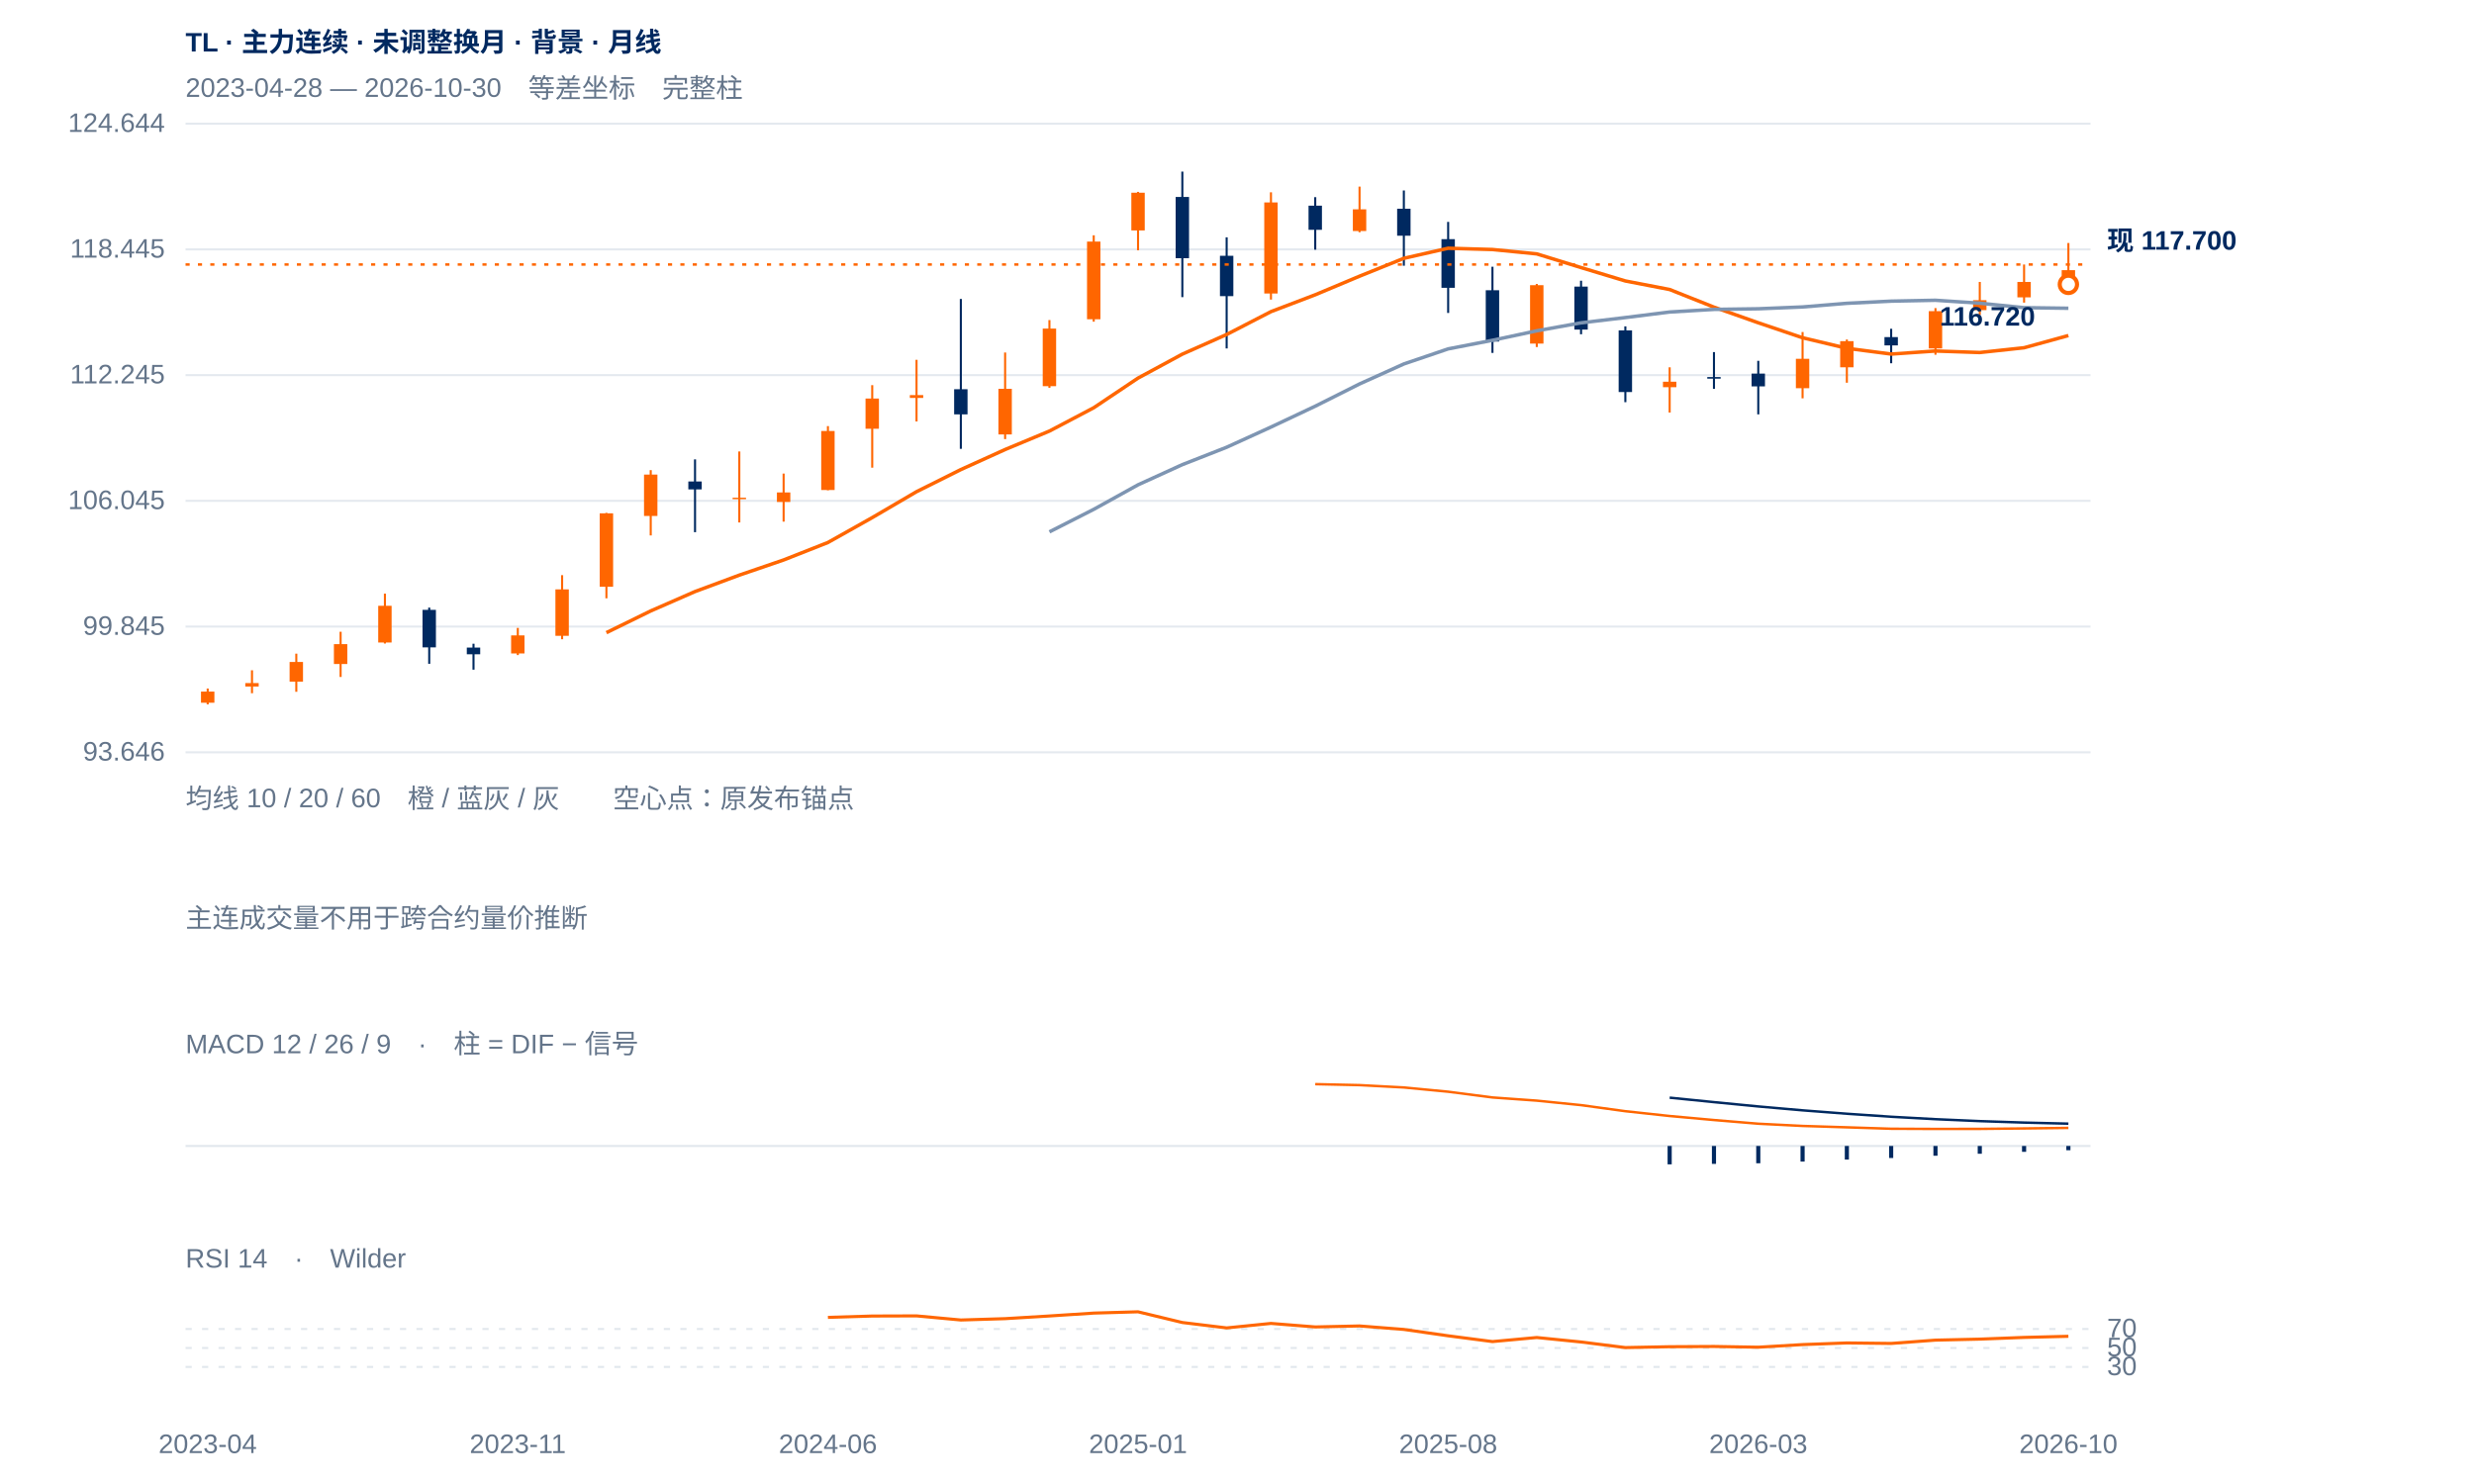
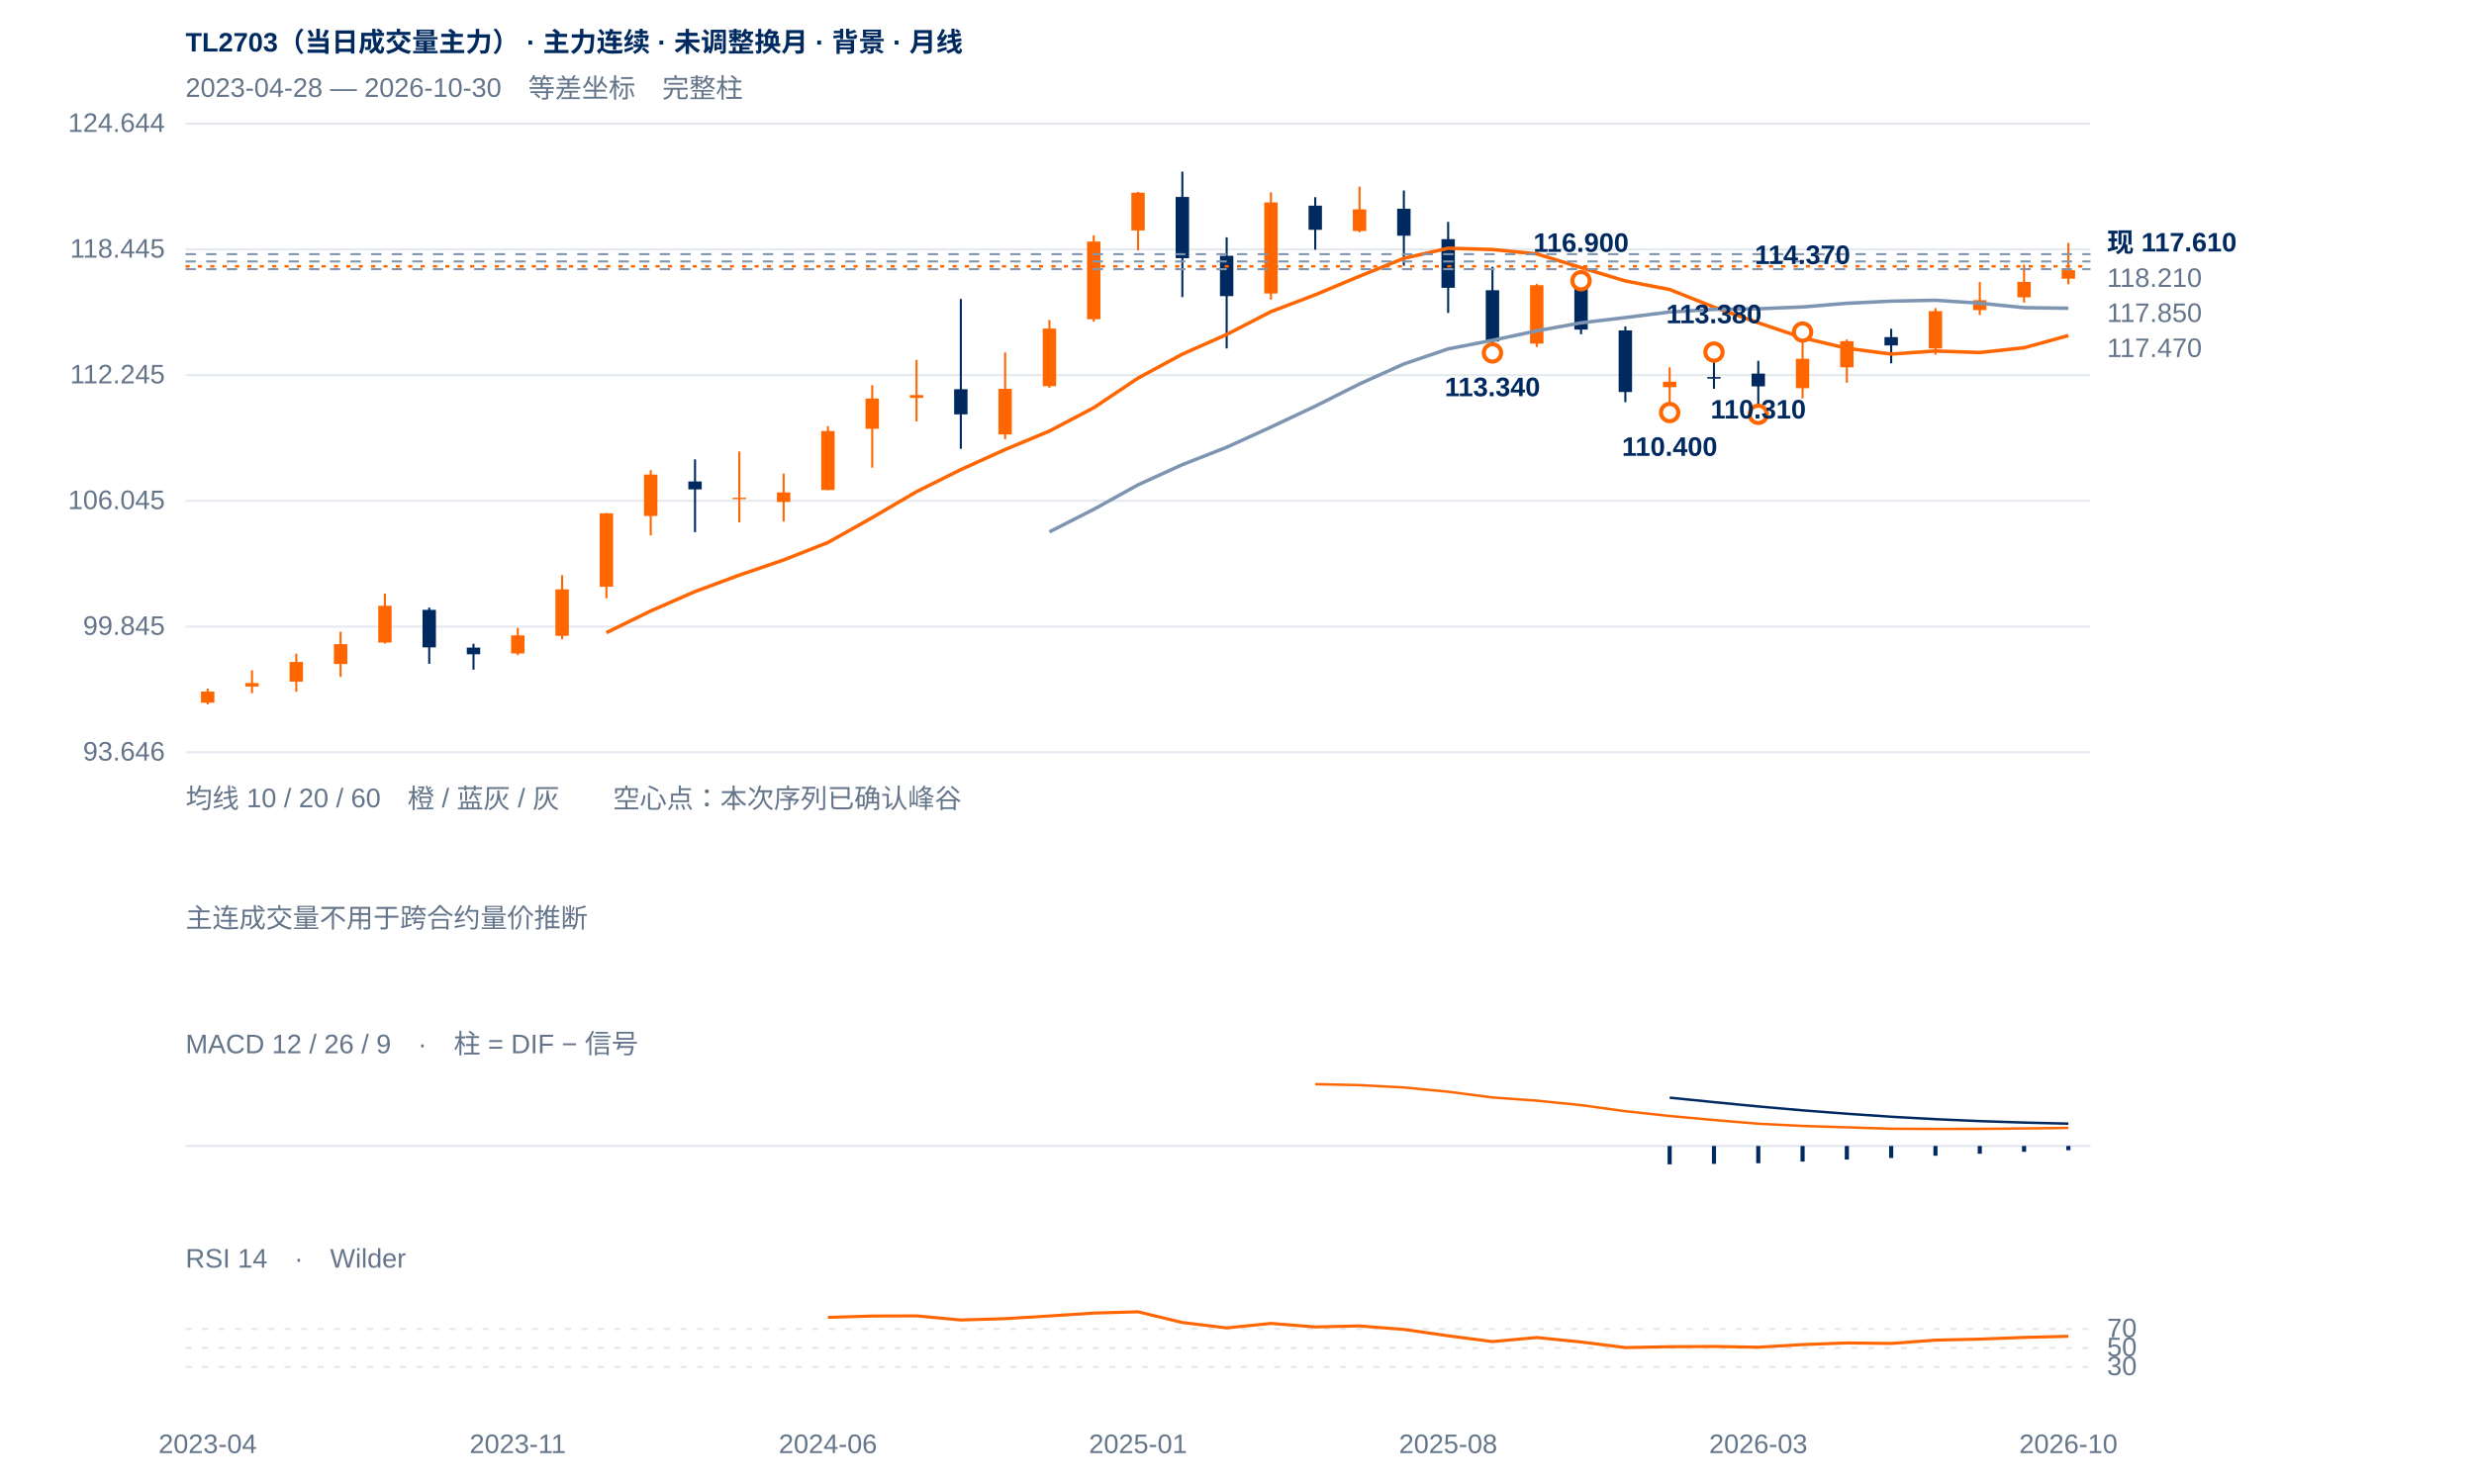
- <svg xmlns="http://www.w3.org/2000/svg" viewBox="0 0 1200 720" role="img" aria-label="TL 月线 真实价格与结构">
+ <svg xmlns="http://www.w3.org/2000/svg" viewBox="0 0 1200 720" role="img" aria-label="TL2703（当日成交量主力） 月线 真实价格与结构">
  <style>text{font:13px Microsoft YaHei,Arial,sans-serif;fill:#64758a}.b{font-weight:700;fill:#002960}</style>
  <rect width="100%" height="100%" fill="#fff" />
-   <text x="90.00" y="25.00" text-anchor="start" class="b">TL · 主力连续 · 未调整换月 · 背景 · 月线</text>
+   <text x="90.00" y="25.00" text-anchor="start" class="b">TL2703（当日成交量主力） · 主力连续 · 未调整换月 · 背景 · 月线</text>
  <text x="90.00" y="47.00" text-anchor="start">2023-04-28 — 2026-10-30　等差坐标　完整柱</text>
  <polyline points="90.00,365.00 1014.00,365.00" fill="none" stroke="#e4e9ef" stroke-width="1" />
  <text x="80.00" y="369.00" text-anchor="end">93.646</text>
  <polyline points="90.00,304.00 1014.00,304.00" fill="none" stroke="#e4e9ef" stroke-width="1" />
  <text x="80.00" y="308.00" text-anchor="end">99.845</text>
  <polyline points="90.00,243.00 1014.00,243.00" fill="none" stroke="#e4e9ef" stroke-width="1" />
  <text x="80.00" y="247.00" text-anchor="end">106.045</text>
  <polyline points="90.00,182.00 1014.00,182.00" fill="none" stroke="#e4e9ef" stroke-width="1" />
  <text x="80.00" y="186.00" text-anchor="end">112.245</text>
  <polyline points="90.00,121.00 1014.00,121.00" fill="none" stroke="#e4e9ef" stroke-width="1" />
  <text x="80.00" y="125.00" text-anchor="end">118.445</text>
  <polyline points="90.00,60.00 1014.00,60.00" fill="none" stroke="#e4e9ef" stroke-width="1" />
  <text x="80.00" y="64.00" text-anchor="end">124.644</text>
  <g>
    <path d="M100.74,334.06V341.74" stroke="#FF6600" />
    <rect x="97.49" y="335.54" width="6.50" height="5.41" fill="#FF6600" />
  </g>
  <g>
    <path d="M122.23,325.21V336.33" stroke="#FF6600" />
    <rect x="118.98" y="331.41" width="6.50" height="1.67" fill="#FF6600" />
  </g>
  <g>
    <path d="M143.72,317.14V335.64" stroke="#FF6600" />
    <rect x="140.47" y="321.17" width="6.50" height="9.54" fill="#FF6600" />
  </g>
  <g>
    <path d="M165.21,306.51V328.45" stroke="#FF6600" />
    <rect x="161.96" y="312.52" width="6.50" height="9.64" fill="#FF6600" />
  </g>
  <g>
    <path d="M186.70,288.02V312.22" stroke="#FF6600" />
    <rect x="183.45" y="293.92" width="6.50" height="17.81" fill="#FF6600" />
  </g>
  <g>
    <path d="M208.19,294.80V322.06" stroke="#002960" />
    <rect x="204.94" y="295.89" width="6.50" height="18.20" fill="#002960" />
  </g>
  <g>
    <path d="M229.67,312.32V324.91" stroke="#002960" />
    <rect x="226.42" y="314.19" width="6.50" height="3.25" fill="#002960" />
  </g>
  <g>
    <path d="M251.16,304.64V317.83" stroke="#FF6600" />
    <rect x="247.91" y="308.28" width="6.50" height="8.76" fill="#FF6600" />
  </g>
  <g>
    <path d="M272.65,279.06V310.15" stroke="#FF6600" />
    <rect x="269.40" y="285.95" width="6.50" height="22.53" fill="#FF6600" />
  </g>
  <g>
    <path d="M294.14,248.86V290.28" stroke="#FF6600" />
    <rect x="290.89" y="249.05" width="6.50" height="35.62" fill="#FF6600" />
  </g>
  <g>
    <path d="M315.63,228.10V259.78" stroke="#FF6600" />
    <rect x="312.38" y="230.26" width="6.50" height="20.07" fill="#FF6600" />
  </g>
  <g>
    <path d="M337.12,222.88V258.20" stroke="#002960" />
    <rect x="333.87" y="233.60" width="6.50" height="3.84" fill="#002960" />
  </g>
  <g>
    <path d="M358.60,219.04V253.48" stroke="#FF6600" />
    <rect x="355.35" y="241.48" width="6.50" height="0.70" fill="#FF6600" />
  </g>
  <g>
    <path d="M380.09,229.77V253.09" stroke="#FF6600" />
    <rect x="376.84" y="238.92" width="6.50" height="4.62" fill="#FF6600" />
  </g>
  <g>
    <path d="M401.58,206.74V237.84" stroke="#FF6600" />
    <rect x="398.33" y="209.11" width="6.50" height="28.63" fill="#FF6600" />
  </g>
  <g>
    <path d="M423.07,186.87V226.91" stroke="#FF6600" />
    <rect x="419.82" y="193.36" width="6.50" height="14.66" fill="#FF6600" />
  </g>
  <g>
    <path d="M444.56,174.57V204.48" stroke="#FF6600" />
    <rect x="441.31" y="191.69" width="6.50" height="1.38" fill="#FF6600" />
  </g>
  <g>
    <path d="M466.05,145.05V217.76" stroke="#002960" />
    <rect x="462.80" y="188.84" width="6.50" height="12.20" fill="#002960" />
  </g>
  <g>
    <path d="M487.53,171.03V213.04" stroke="#FF6600" />
    <rect x="484.28" y="188.64" width="6.50" height="22.14" fill="#FF6600" />
  </g>
  <g>
    <path d="M509.02,155.29V188.15" stroke="#FF6600" />
    <rect x="505.77" y="159.42" width="6.50" height="27.94" fill="#FF6600" />
  </g>
  <g>
    <path d="M530.51,114.16V156.07" stroke="#FF6600" />
    <rect x="527.26" y="117.21" width="6.50" height="37.68" fill="#FF6600" />
  </g>
  <g>
    <path d="M552.00,93.10V121.44" stroke="#FF6600" />
    <rect x="548.75" y="93.50" width="6.50" height="18.30" fill="#FF6600" />
  </g>
  <g>
    <path d="M573.49,83.26V144.17" stroke="#002960" />
    <rect x="570.24" y="95.56" width="6.50" height="29.71" fill="#002960" />
  </g>
  <g>
    <path d="M594.98,115.14V169.06" stroke="#002960" />
    <rect x="591.73" y="124.10" width="6.50" height="19.58" fill="#002960" />
  </g>
  <g>
    <path d="M616.47,93.30V145.35" stroke="#FF6600" />
    <rect x="613.22" y="98.22" width="6.50" height="44.18" fill="#FF6600" />
  </g>
  <g>
    <path d="M637.95,95.66V121.14" stroke="#002960" />
    <rect x="634.70" y="99.79" width="6.50" height="11.71" fill="#002960" />
  </g>
  <g>
    <path d="M659.44,90.54V112.68" stroke="#FF6600" />
    <rect x="656.19" y="101.56" width="6.50" height="10.53" fill="#FF6600" />
  </g>
  <g>
    <path d="M680.93,92.41V128.92" stroke="#002960" />
    <rect x="677.68" y="101.27" width="6.50" height="13.09" fill="#002960" />
  </g>
  <g>
    <path d="M702.42,107.66V151.84" stroke="#002960" />
    <rect x="699.17" y="116.03" width="6.50" height="23.61" fill="#002960" />
  </g>
  <g>
    <path d="M723.91,129.41V171.22" stroke="#002960" />
    <rect x="720.66" y="140.82" width="6.50" height="24.89" fill="#002960" />
  </g>
  <g>
    <path d="M745.40,137.77V168.37" stroke="#FF6600" />
    <rect x="742.15" y="138.36" width="6.50" height="28.34" fill="#FF6600" />
  </g>
  <g>
    <path d="M766.88,136.20V162.17" stroke="#002960" />
    <rect x="763.63" y="139.05" width="6.50" height="20.86" fill="#002960" />
  </g>
  <g>
    <path d="M788.37,158.34V195.13" stroke="#002960" />
    <rect x="785.12" y="160.30" width="6.50" height="29.91" fill="#002960" />
  </g>
  <g>
    <path d="M809.86,178.21V200.15" stroke="#FF6600" />
    <rect x="806.61" y="185.20" width="6.50" height="2.66" fill="#FF6600" />
  </g>
  <g>
    <path d="M831.35,170.83V188.64" stroke="#002960" />
    <rect x="828.10" y="182.93" width="6.50" height="0.79" fill="#002960" />
  </g>
  <g>
    <path d="M852.84,175.06V201.04" stroke="#002960" />
    <rect x="849.59" y="181.26" width="6.50" height="6.20" fill="#002960" />
  </g>
  <g>
    <path d="M874.33,161.09V193.26" stroke="#FF6600" />
    <rect x="871.08" y="174.08" width="6.50" height="14.27" fill="#FF6600" />
  </g>
  <g>
    <path d="M895.81,164.73V185.69" stroke="#FF6600" />
    <rect x="892.56" y="165.52" width="6.50" height="12.69" fill="#FF6600" />
  </g>
  <g>
    <path d="M917.30,159.52V176.24" stroke="#002960" />
    <rect x="914.05" y="163.55" width="6.50" height="4.03" fill="#002960" />
  </g>
  <g>
    <path d="M938.79,149.48V172.11" stroke="#FF6600" />
    <rect x="935.54" y="150.96" width="6.50" height="18.10" fill="#FF6600" />
  </g>
  <g>
    <path d="M960.28,136.79V152.83" stroke="#FF6600" />
    <rect x="957.03" y="145.64" width="6.50" height="4.82" fill="#FF6600" />
  </g>
  <g>
    <path d="M981.77,128.33V146.82" stroke="#FF6600" />
    <rect x="978.52" y="136.79" width="6.50" height="7.48" fill="#FF6600" />
  </g>
  <g>
    <path d="M1003.26,117.90V137.97" stroke="#FF6600" />
    <rect x="1000.01" y="131.08" width="6.50" height="4.13" fill="#FF6600" />
  </g>
  <polyline points="294.14,306.94 315.63,296.41 337.12,287.01 358.60,279.04 380.09,271.68 401.58,263.20 423.07,251.13 444.56,238.55 466.05,227.83 487.53,218.10 509.02,209.14 530.51,197.83 552.00,183.44 573.49,171.82 594.98,162.29 616.47,151.20 637.95,143.02 659.44,134.00 680.93,125.33 702.42,120.44 723.91,121.06 745.40,123.18 766.88,129.82 788.37,136.32 809.86,140.47 831.35,149.02 852.84,156.61 874.33,163.87 895.81,168.98 917.30,171.78 938.79,170.30 960.28,171.03 981.77,168.72 1003.26,162.80" fill="none" stroke="#FF6600" stroke-width="1.7" />
  <polyline points="509.02,258.04 530.51,247.12 552.00,235.22 573.49,225.43 594.98,216.99 616.47,207.20 637.95,197.07 659.44,186.28 680.93,176.58 702.42,169.27 723.91,165.10 745.40,160.50 766.88,156.63 788.37,154.07 809.86,151.38 831.35,150.11 852.84,149.81 874.33,148.93 895.81,147.16 917.30,146.11 938.79,145.68 960.28,147.10 981.77,149.27 1003.26,149.56" fill="none" stroke="#7e95b2" stroke-width="1.7" />
-   <polyline points="90.00,128.33 1014.00,128.33" fill="none" stroke="#FF6600" stroke-width="1.2" stroke-dasharray="2 4" />
-   <text x="1022.00" y="121.33" text-anchor="start" class="b">现 117.700</text>
-   <circle cx="1003.26" cy="137.97" r="4.2" fill="#fff" stroke="#FF6600" stroke-width="2" />
-   <text x="964.00" y="157.97" text-anchor="middle" class="b">116.720</text>
-   <text x="90.00" y="392.00" text-anchor="start">均线 10 / 20 / 60　橙 / 蓝灰 / 灰　　空心点：原发布锚点</text>
+   <polyline points="90.00,130.59 1014.00,130.59" fill="none" stroke="#8196ae" stroke-width="1" stroke-dasharray="5 5" />
+   <text x="1022.00" y="173.21" text-anchor="start">117.470</text>
+   <polyline points="90.00,126.85 1014.00,126.85" fill="none" stroke="#8196ae" stroke-width="1" stroke-dasharray="5 5" />
+   <text x="1022.00" y="156.21" text-anchor="start">117.850</text>
+   <polyline points="90.00,123.31 1014.00,123.31" fill="none" stroke="#8196ae" stroke-width="1" stroke-dasharray="5 5" />
+   <text x="1022.00" y="139.21" text-anchor="start">118.210</text>
+   <polyline points="90.00,129.21 1014.00,129.21" fill="none" stroke="#FF6600" stroke-width="1.2" stroke-dasharray="2 4" />
+   <text x="1022.00" y="122.21" text-anchor="start" class="b">现 117.610</text>
+   <text x="90.00" y="392.00" text-anchor="start">均线 10 / 20 / 60　橙 / 蓝灰 / 灰　　空心点：本次序列已确认峰谷</text>
  <text x="90.00" y="450.00" text-anchor="start">主连成交量不用于跨合约量价推断</text>
  <text x="90.00" y="511.00" text-anchor="start">MACD 12 / 26 / 9　·　柱 = DIF − 信号</text>
  <polyline points="90.00,556.00 1014.00,556.00" fill="none" stroke="#e1e7ed" stroke-width="1" />
  <rect x="808.86" y="556.00" width="2" height="8.91" fill="#002960" />
  <rect x="830.35" y="556.00" width="2" height="8.68" fill="#002960" />
  <rect x="851.84" y="556.00" width="2" height="8.38" fill="#002960" />
  <rect x="873.33" y="556.00" width="2" height="7.57" fill="#002960" />
  <rect x="894.81" y="556.00" width="2" height="6.59" fill="#002960" />
  <rect x="916.30" y="556.00" width="2" height="5.83" fill="#002960" />
  <rect x="937.79" y="556.00" width="2" height="4.73" fill="#002960" />
  <rect x="959.28" y="556.00" width="2" height="3.77" fill="#002960" />
  <rect x="980.77" y="556.00" width="2" height="2.84" fill="#002960" />
  <rect x="1002.26" y="556.00" width="2" height="2.06" fill="#002960" />
  <polyline points="637.95,526.00 659.44,526.47 680.93,527.61 702.42,529.67 723.91,532.46 745.40,534.00 766.88,536.18 788.37,539.13 809.86,541.46 831.35,543.41 852.84,545.20 874.33,546.28 895.81,546.95 917.30,547.64 938.79,547.73 960.28,547.71 981.77,547.49 1003.26,547.23" fill="none" stroke="#FF6600" stroke-width="1.2" />
  <polyline points="809.86,532.56 831.35,534.73 852.84,536.82 874.33,538.71 895.81,540.36 917.30,541.82 938.79,543.00 960.28,543.94 981.77,544.65 1003.26,545.17" fill="none" stroke="#002960" stroke-width="1.2" />
  <text x="90.00" y="615.00" text-anchor="start">RSI 14　·　Wilder</text>
  <polyline points="90.00,663.20 1014.00,663.20" fill="none" stroke="#e1e7ed" stroke-width="1" stroke-dasharray="3 5" />
  <text x="1022.00" y="667.20" text-anchor="start">30</text>
  <polyline points="90.00,654.00 1014.00,654.00" fill="none" stroke="#e1e7ed" stroke-width="1" stroke-dasharray="3 5" />
  <text x="1022.00" y="658.00" text-anchor="start">50</text>
  <polyline points="90.00,644.80 1014.00,644.80" fill="none" stroke="#e1e7ed" stroke-width="1" stroke-dasharray="3 5" />
  <text x="1022.00" y="648.80" text-anchor="start">70</text>
  <polyline points="401.58,639.16 423.07,638.51 444.56,638.44 466.05,640.43 487.53,639.78 509.02,638.48 530.51,637.08 552.00,636.46 573.49,641.65 594.98,644.27 616.47,642.09 637.95,643.80 659.44,643.32 680.93,645.01 702.42,648.10 723.91,650.90 745.40,648.93 766.88,651.10 788.37,653.81 809.86,653.39 831.35,653.27 852.84,653.63 874.33,652.36 895.81,651.56 917.30,651.80 938.79,650.20 960.28,649.71 981.77,648.88 1003.26,648.34" fill="none" stroke="#FF6600" stroke-width="1.5" />
  <text x="100.74" y="705.00" text-anchor="middle">2023-04</text>
  <text x="251.16" y="705.00" text-anchor="middle">2023-11</text>
  <text x="401.58" y="705.00" text-anchor="middle">2024-06</text>
  <text x="552.00" y="705.00" text-anchor="middle">2025-01</text>
  <text x="702.42" y="705.00" text-anchor="middle">2025-08</text>
  <text x="852.84" y="705.00" text-anchor="middle">2026-03</text>
  <text x="1003.26" y="705.00" text-anchor="middle">2026-10</text>
+   <circle cx="723.91" cy="171.22" r="4.2" fill="white" stroke="#FF6600" stroke-width="2" />
+   <text x="723.91" y="192.22" text-anchor="middle" class="b">113.340</text>
+   <circle cx="766.88" cy="136.20" r="4.2" fill="white" stroke="#FF6600" stroke-width="2" />
+   <text x="766.88" y="122.20" text-anchor="middle" class="b">116.900</text>
+   <circle cx="809.86" cy="200.15" r="4.2" fill="white" stroke="#FF6600" stroke-width="2" />
+   <text x="809.86" y="221.15" text-anchor="middle" class="b">110.400</text>
+   <circle cx="831.35" cy="170.83" r="4.2" fill="white" stroke="#FF6600" stroke-width="2" />
+   <text x="831.35" y="156.83" text-anchor="middle" class="b">113.380</text>
+   <circle cx="852.84" cy="201.04" r="4.2" fill="white" stroke="#FF6600" stroke-width="2" />
+   <text x="852.84" y="203.04" text-anchor="middle" class="b">110.310</text>
+   <circle cx="874.33" cy="161.09" r="4.2" fill="white" stroke="#FF6600" stroke-width="2" />
+   <text x="874.33" y="128.09" text-anchor="middle" class="b">114.370</text>
</svg>
